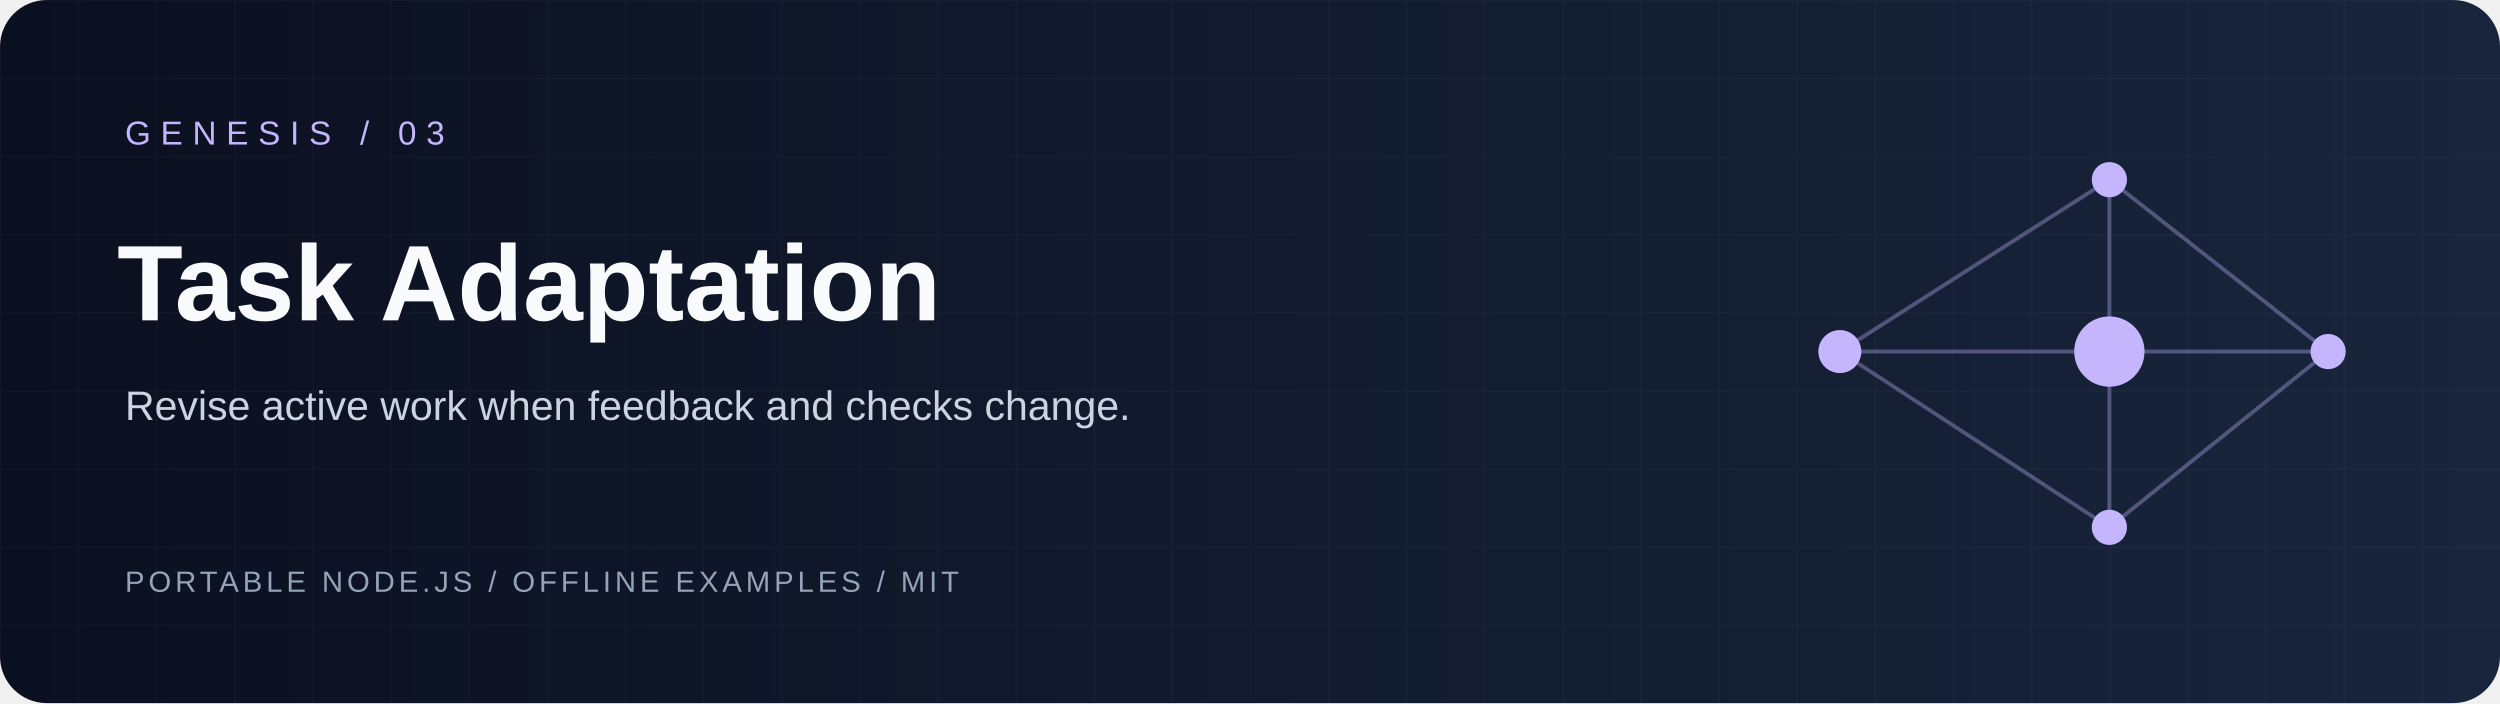
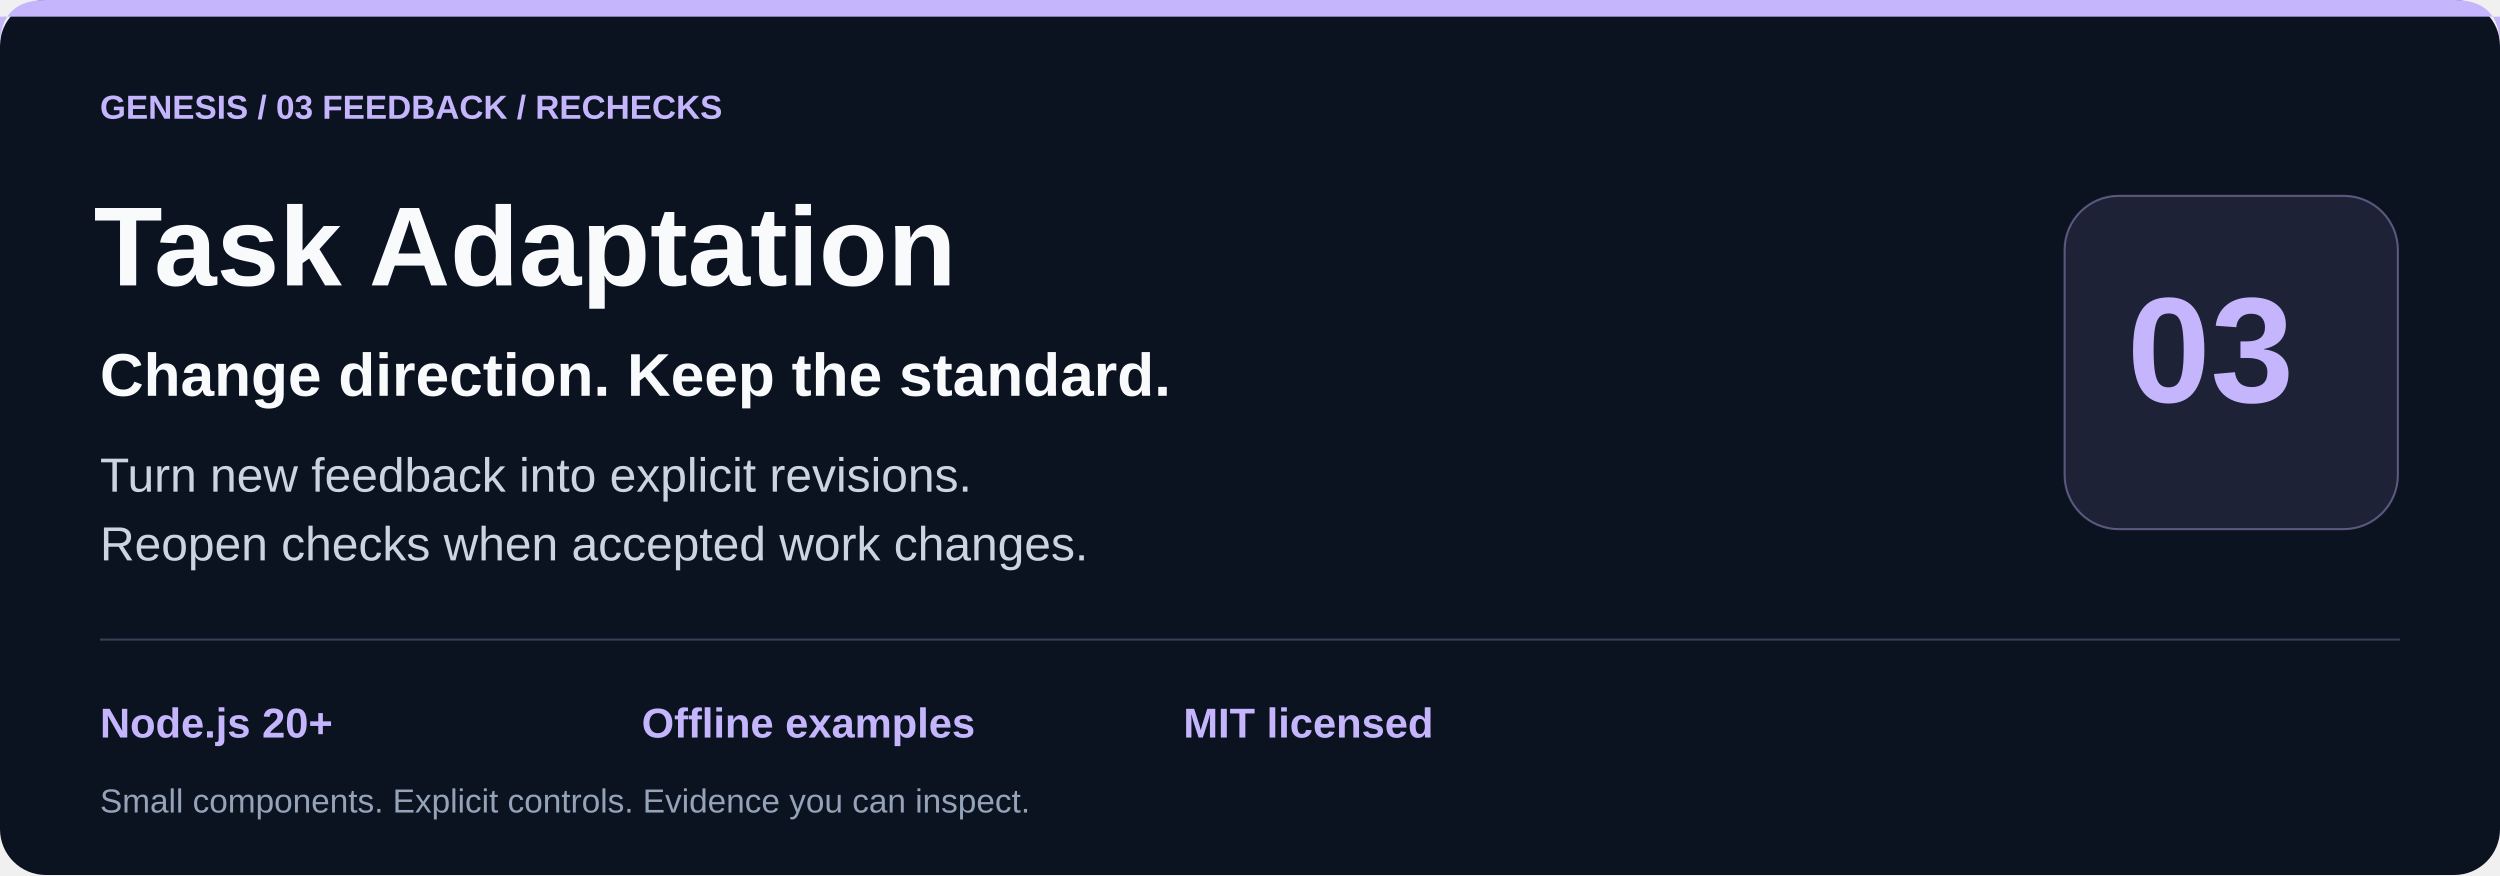
- <svg xmlns="http://www.w3.org/2000/svg" width="1280" height="360" viewBox="0 0 1280 360" role="img" aria-labelledby="title desc">
-   <defs>
-     <linearGradient id="bg">
-       <stop stop-color="#0b1020" />
-       <stop offset="1" stop-color="#18253c" />
-     </linearGradient>
-     <pattern id="grid" width="40" height="40" patternUnits="userSpaceOnUse">
-       <path d="M40 0H0V40" fill="none" stroke="#ffffff" stroke-opacity=".035" />
-     </pattern>
-   </defs>
-   <rect width="1280" height="360" rx="24" fill="url(#bg)" />
-   <rect width="1280" height="360" rx="24" fill="url(#grid)" />
-   <g fill="none" stroke="#c4b5fd" stroke-opacity=".35" stroke-width="2">
-     <path d="M942 180L1080 92L1192 180L1080 270Z M942 180H1192 M1080 92V270" />
-   </g>
-   <g fill="#c4b5fd">
-     <circle cx="942" cy="180" r="11" />
-     <circle cx="1080" cy="92" r="9" />
-     <circle cx="1192" cy="180" r="9" />
-     <circle cx="1080" cy="270" r="9" />
-     <circle cx="1080" cy="180" r="18" />
-   </g>
-   <text x="64" y="74" fill="#c4b5fd" font-family="Segoe UI,Arial,sans-serif" font-size="17" letter-spacing="5">GENESIS / 03</text>
-   <text x="60" y="164" fill="#f8fafc" font-family="Segoe UI,Arial,sans-serif" font-weight="700" font-size="55">Task Adaptation</text>
-   <text x="64" y="215" fill="#cbd5e1" font-family="Segoe UI,Arial,sans-serif" font-size="21">Revise active work when feedback and checks change.</text>
-   <text x="64" y="303" fill="#94a3b8" font-family="Segoe UI,Arial,sans-serif" font-size="15" letter-spacing="2">PORTABLE NODE.JS  /  OFFLINE EXAMPLES  /  MIT</text>
+ <svg xmlns="http://www.w3.org/2000/svg" width="1200" height="420" viewBox="0 0 1200 420" role="img" aria-labelledby="title desc">
+   <rect width="1200" height="420" rx="22" fill="#0b1220" />
+   <path d="M0 22Q0 0 22 0H1178Q1200 0 1200 22V8H0Z" fill="#c4b5fd" />
+   <text x="48" y="57" font-family="Arial,Helvetica,sans-serif" font-size="16" fill="#c4b5fd" font-weight="700">GENESIS / 03    FEEDBACK / RECHECKS</text>
+   <text x="45" y="137" font-family="Arial,Helvetica,sans-serif" font-size="54" fill="#f8fafc" font-weight="700">Task Adaptation</text>
+   <text x="48" y="190" font-family="Arial,Helvetica,sans-serif" font-size="29" fill="#f8fafc" font-weight="700">Change direction. Keep the standard.</text>
+   <text x="48" y="236" font-family="Arial,Helvetica,sans-serif" font-size="23" fill="#cbd5e1" font-weight="400">Turn new feedback into explicit revisions.</text>
+   <text x="48" y="269" font-family="Arial,Helvetica,sans-serif" font-size="23" fill="#cbd5e1" font-weight="400">Reopen checks when accepted work changes.</text>
+   <path d="M48 307H1152" stroke="#334155" />
+   <text x="48" y="354" font-family="Arial,Helvetica,sans-serif" font-size="20" fill="#c4b5fd" font-weight="700">Node.js 20+</text>
+   <text x="308" y="354" font-family="Arial,Helvetica,sans-serif" font-size="20" fill="#c4b5fd" font-weight="700">Offline examples</text>
+   <text x="568" y="354" font-family="Arial,Helvetica,sans-serif" font-size="20" fill="#c4b5fd" font-weight="700">MIT licensed</text>
+   <text x="48" y="390" font-family="Arial,Helvetica,sans-serif" font-size="16" fill="#94a3b8" font-weight="400">Small components. Explicit controls. Evidence you can inspect.</text>
+   <rect x="991" y="94" width="160" height="160" rx="26" fill="#c4b5fd" fill-opacity=".10" stroke="#c4b5fd" stroke-opacity=".4" />
+   <text x="1021" y="193" font-family="Arial,Helvetica,sans-serif" font-size="72" fill="#c4b5fd" font-weight="700">03</text>
</svg>
